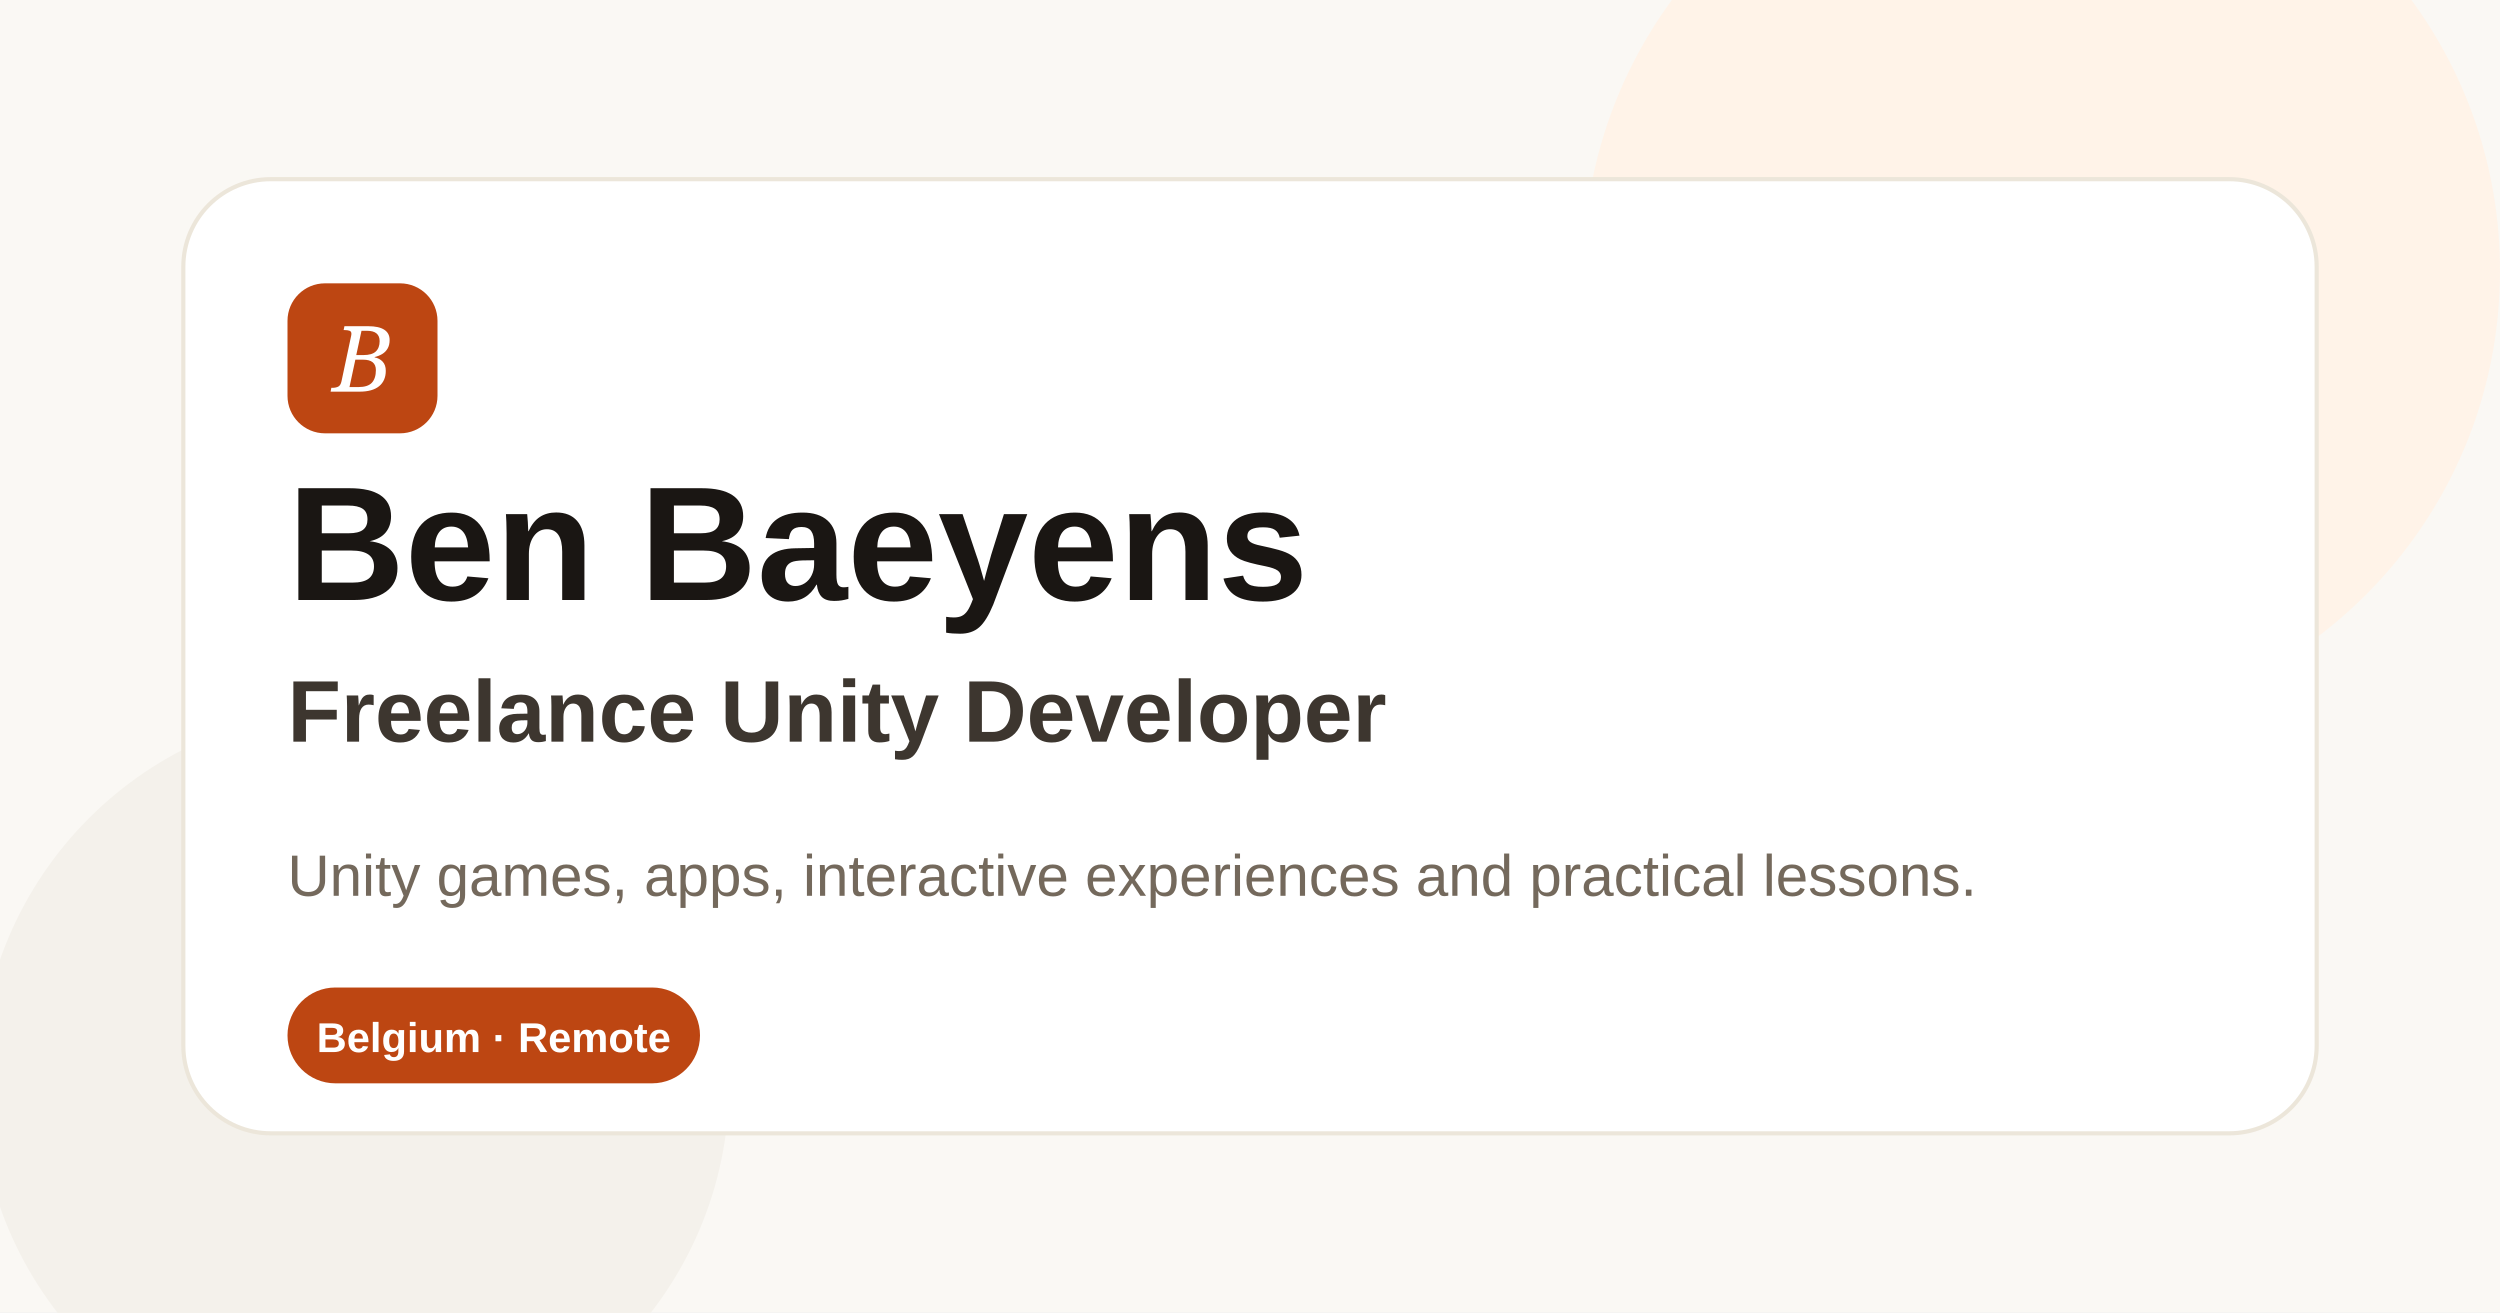
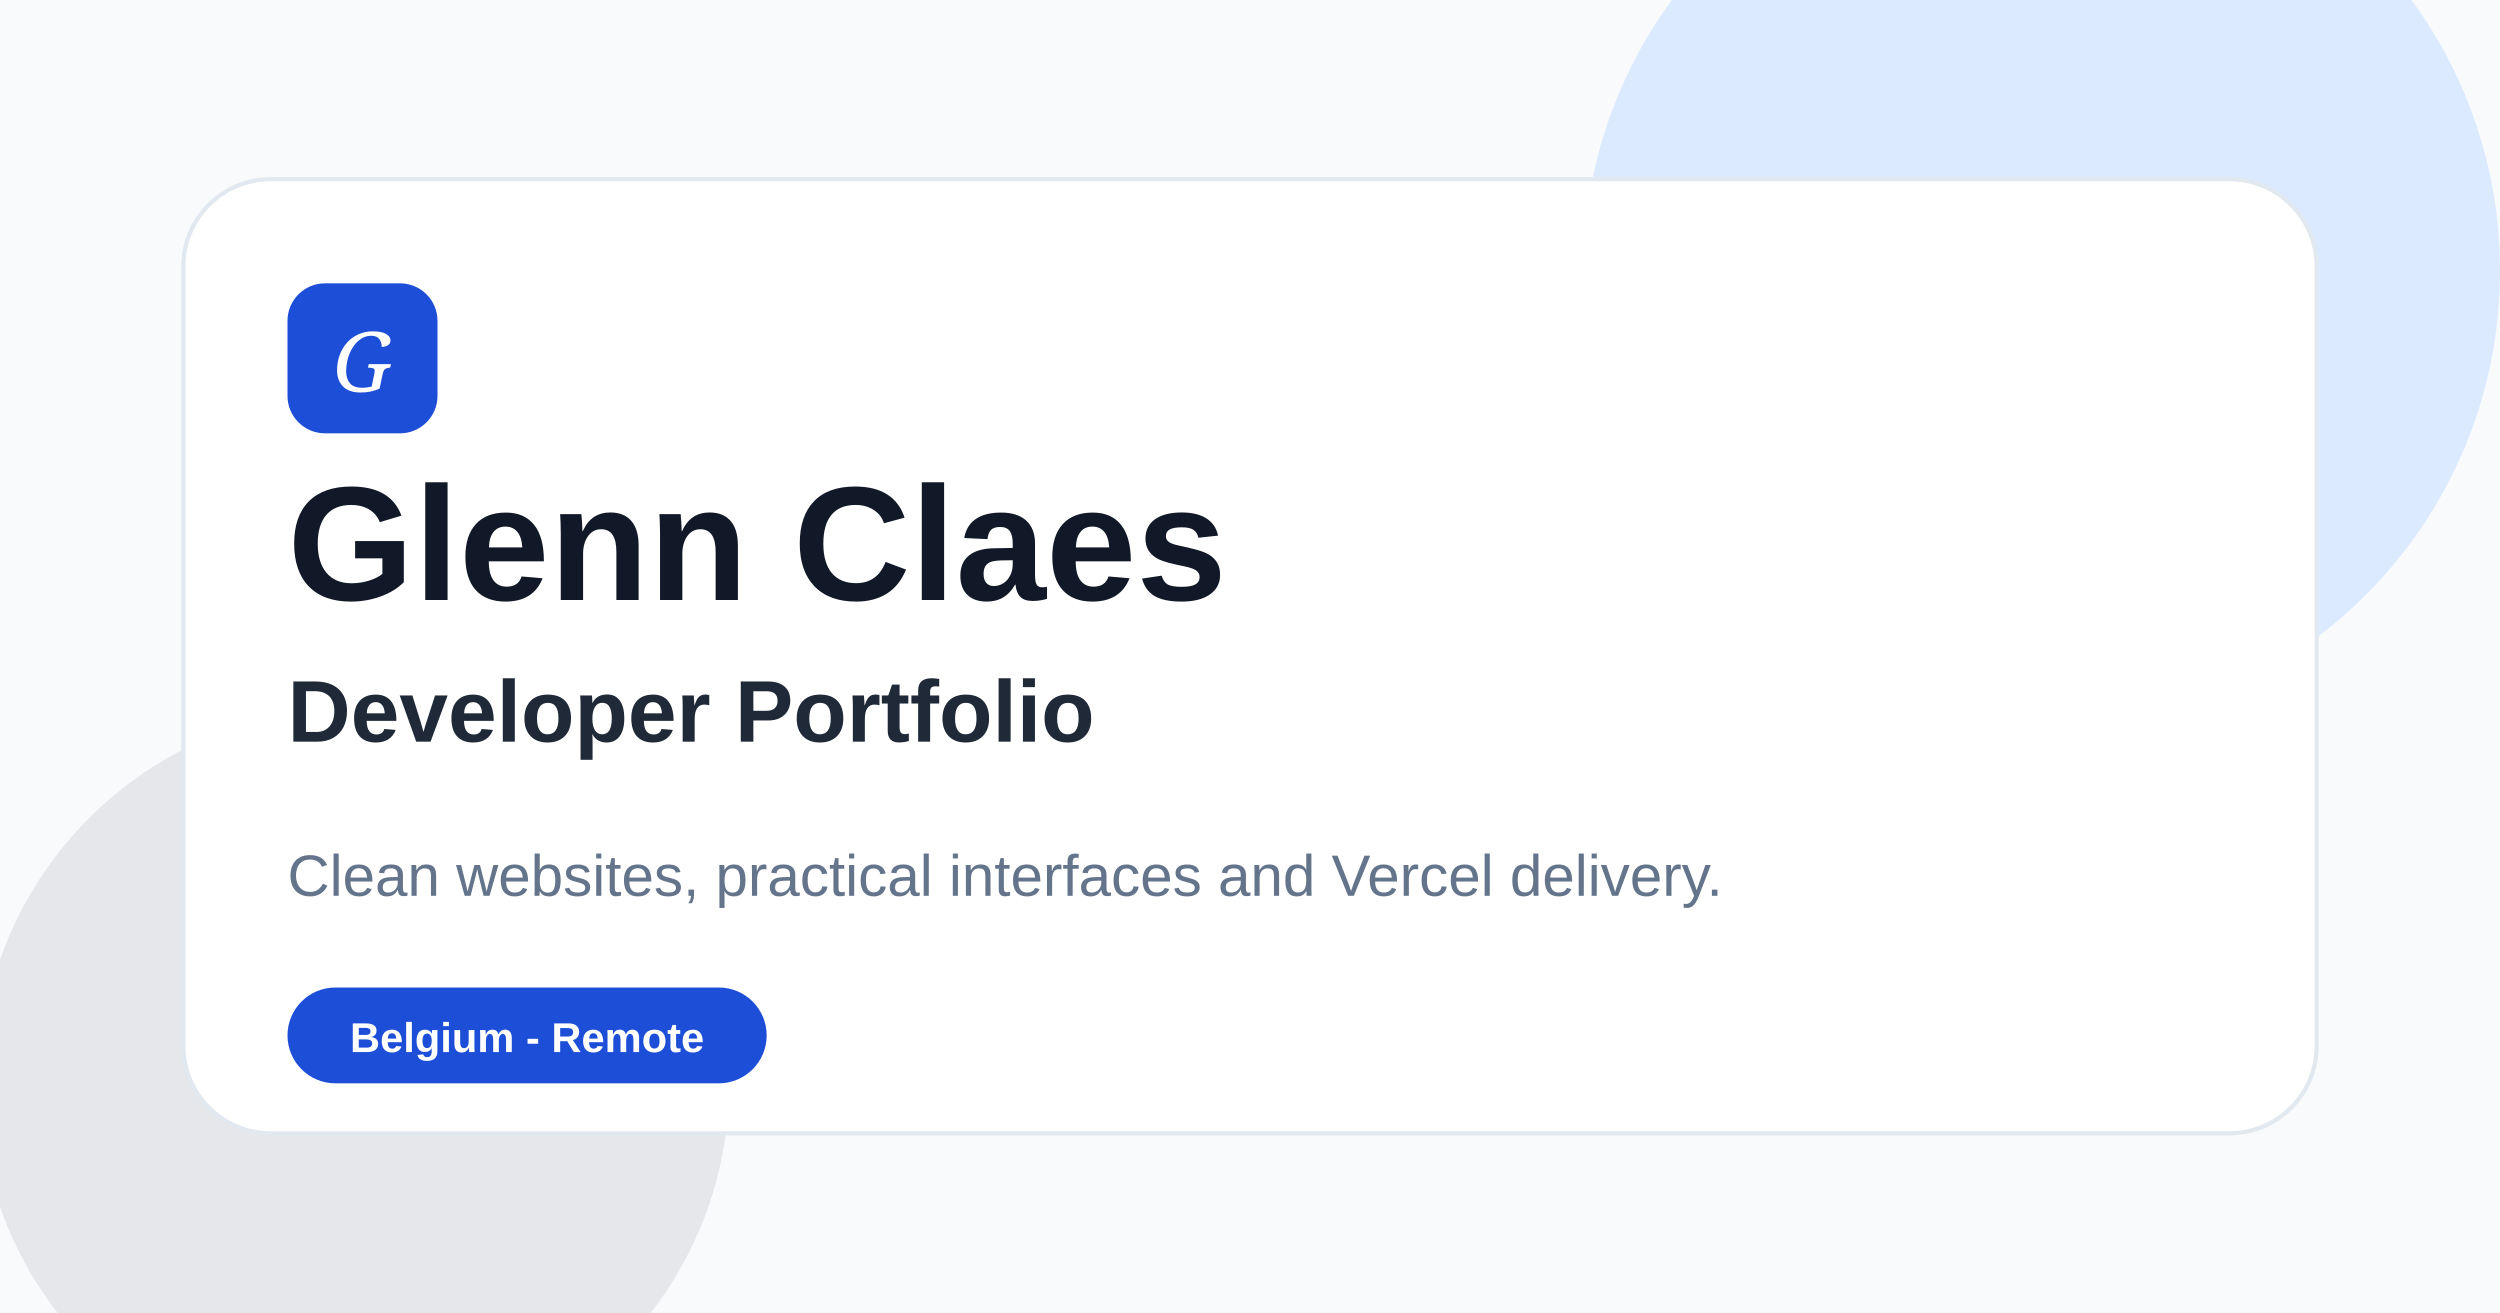
<svg xmlns="http://www.w3.org/2000/svg" width="1200" height="630" viewBox="0 0 1200 630">
-   <rect width="1200" height="630" fill="#FAF8F4" />
-   <circle cx="980" cy="130" r="220" fill="#FFF3E8" />
-   <circle cx="170" cy="520" r="180" fill="#F4F1EB" />
-   <rect x="88" y="86" width="1024" height="458" rx="42" fill="#FFFFFF" stroke="#ECE6DA" stroke-width="2" />
-   <rect x="138" y="136" width="72" height="72" rx="18" fill="#BD4612" />
-   <text x="174" y="188" text-anchor="middle" font-family="Georgia, serif" font-size="44" font-style="italic" fill="#FFFFFF">B</text>
-   <text x="138" y="288" font-family="Manrope, Arial, sans-serif" font-size="78" font-weight="700" fill="#1A1613">Ben Baeyens</text>
-   <text x="138" y="356" font-family="Manrope, Arial, sans-serif" font-size="42" font-weight="600" fill="#3D362F">Freelance Unity Developer</text>
-   <text x="138" y="430" font-family="Manrope, Arial, sans-serif" font-size="28" fill="#74695C">Unity games, apps, interactive experiences and practical lessons.</text>
-   <rect x="138" y="474" width="198" height="46" rx="23" fill="#BD4612" />
-   <text x="237" y="505" text-anchor="middle" font-family="Manrope, Arial, sans-serif" font-size="20" font-weight="700" fill="#FFFFFF">Belgium · Remote</text>
+   <rect width="1200" height="630" fill="#F8FAFC" />
+   <circle cx="980" cy="130" r="220" fill="#DBEAFE" />
+   <circle cx="170" cy="520" r="180" fill="#E5E7EB" />
+   <rect x="88" y="86" width="1024" height="458" rx="42" fill="#FFFFFF" stroke="#E2E8F0" stroke-width="2" />
+   <rect x="138" y="136" width="72" height="72" rx="18" fill="#1D4ED8" />
+   <text x="174" y="188" text-anchor="middle" font-family="Georgia, serif" font-size="40" font-style="italic" fill="#FFFFFF">G</text>
+   <text x="138" y="288" font-family="Manrope, Arial, sans-serif" font-size="78" font-weight="700" fill="#111827">Glenn Claes</text>
+   <text x="138" y="356" font-family="Manrope, Arial, sans-serif" font-size="42" font-weight="600" fill="#1F2937">Developer Portfolio</text>
+   <text x="138" y="430" font-family="Manrope, Arial, sans-serif" font-size="28" fill="#64748B">Clean websites, practical interfaces and Vercel delivery.</text>
+   <rect x="138" y="474" width="230" height="46" rx="23" fill="#1D4ED8" />
+   <text x="253" y="505" text-anchor="middle" font-family="Manrope, Arial, sans-serif" font-size="20" font-weight="700" fill="#FFFFFF">Belgium - Remote</text>
</svg>
